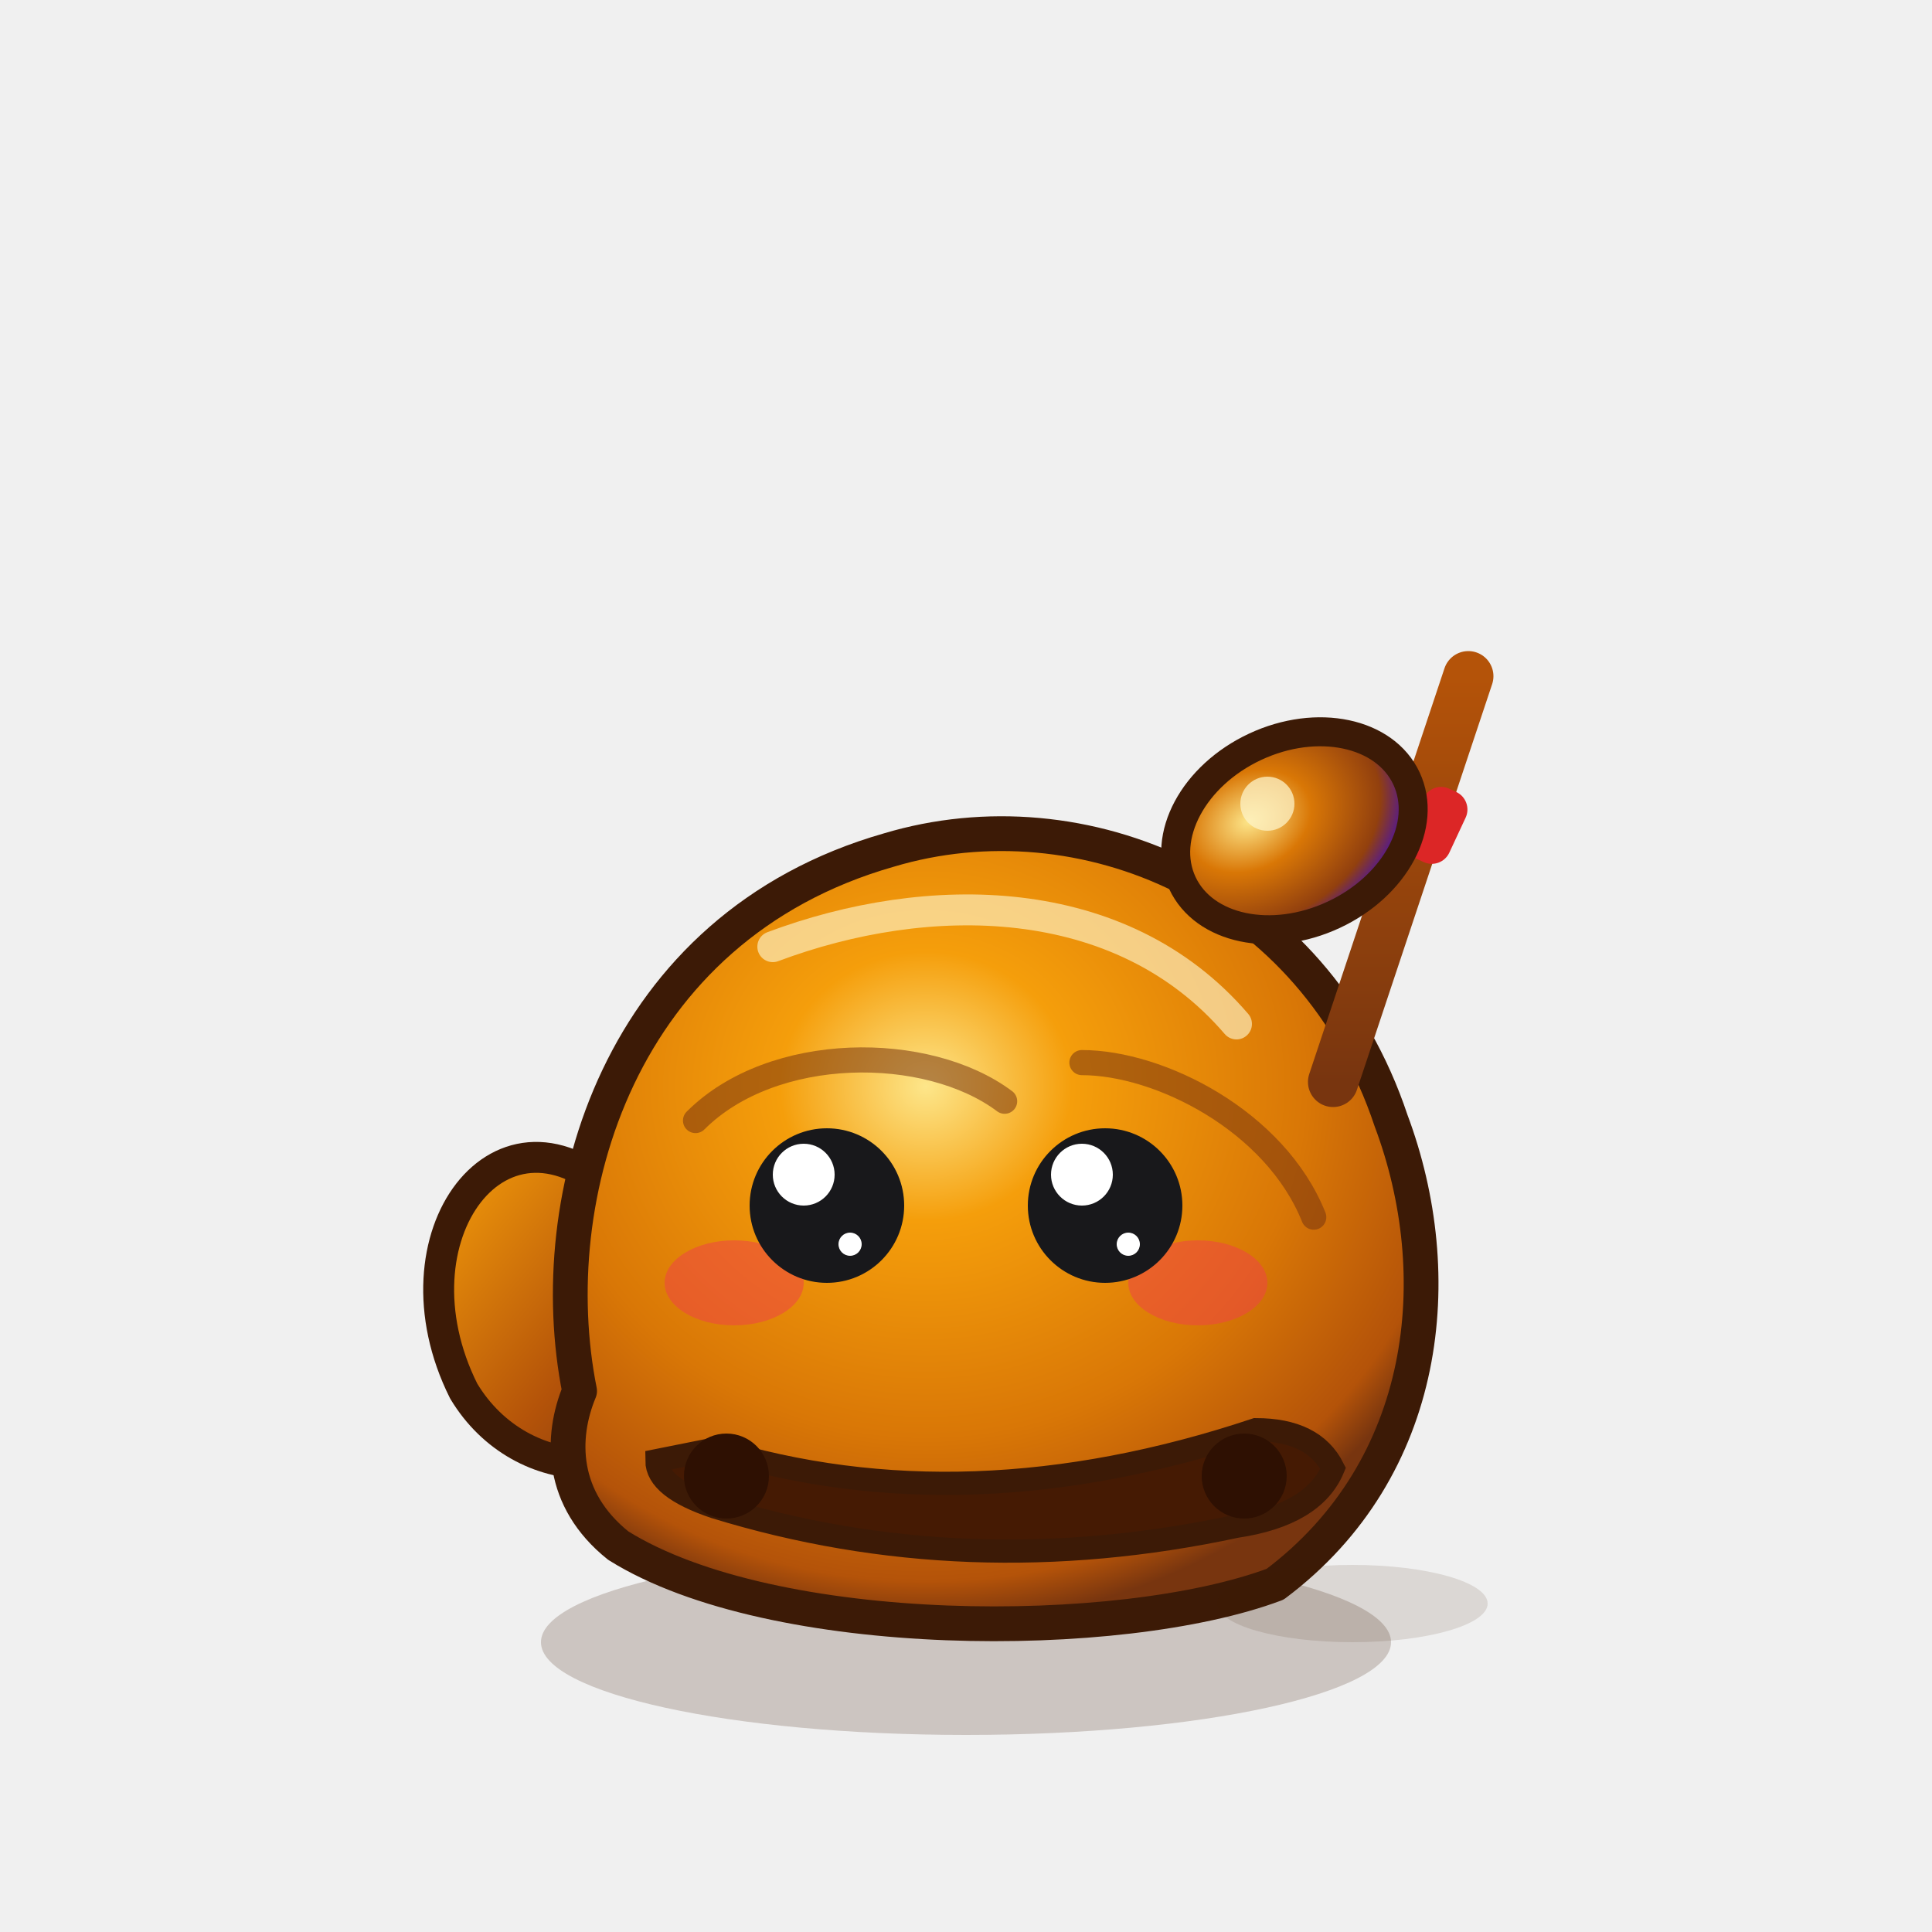
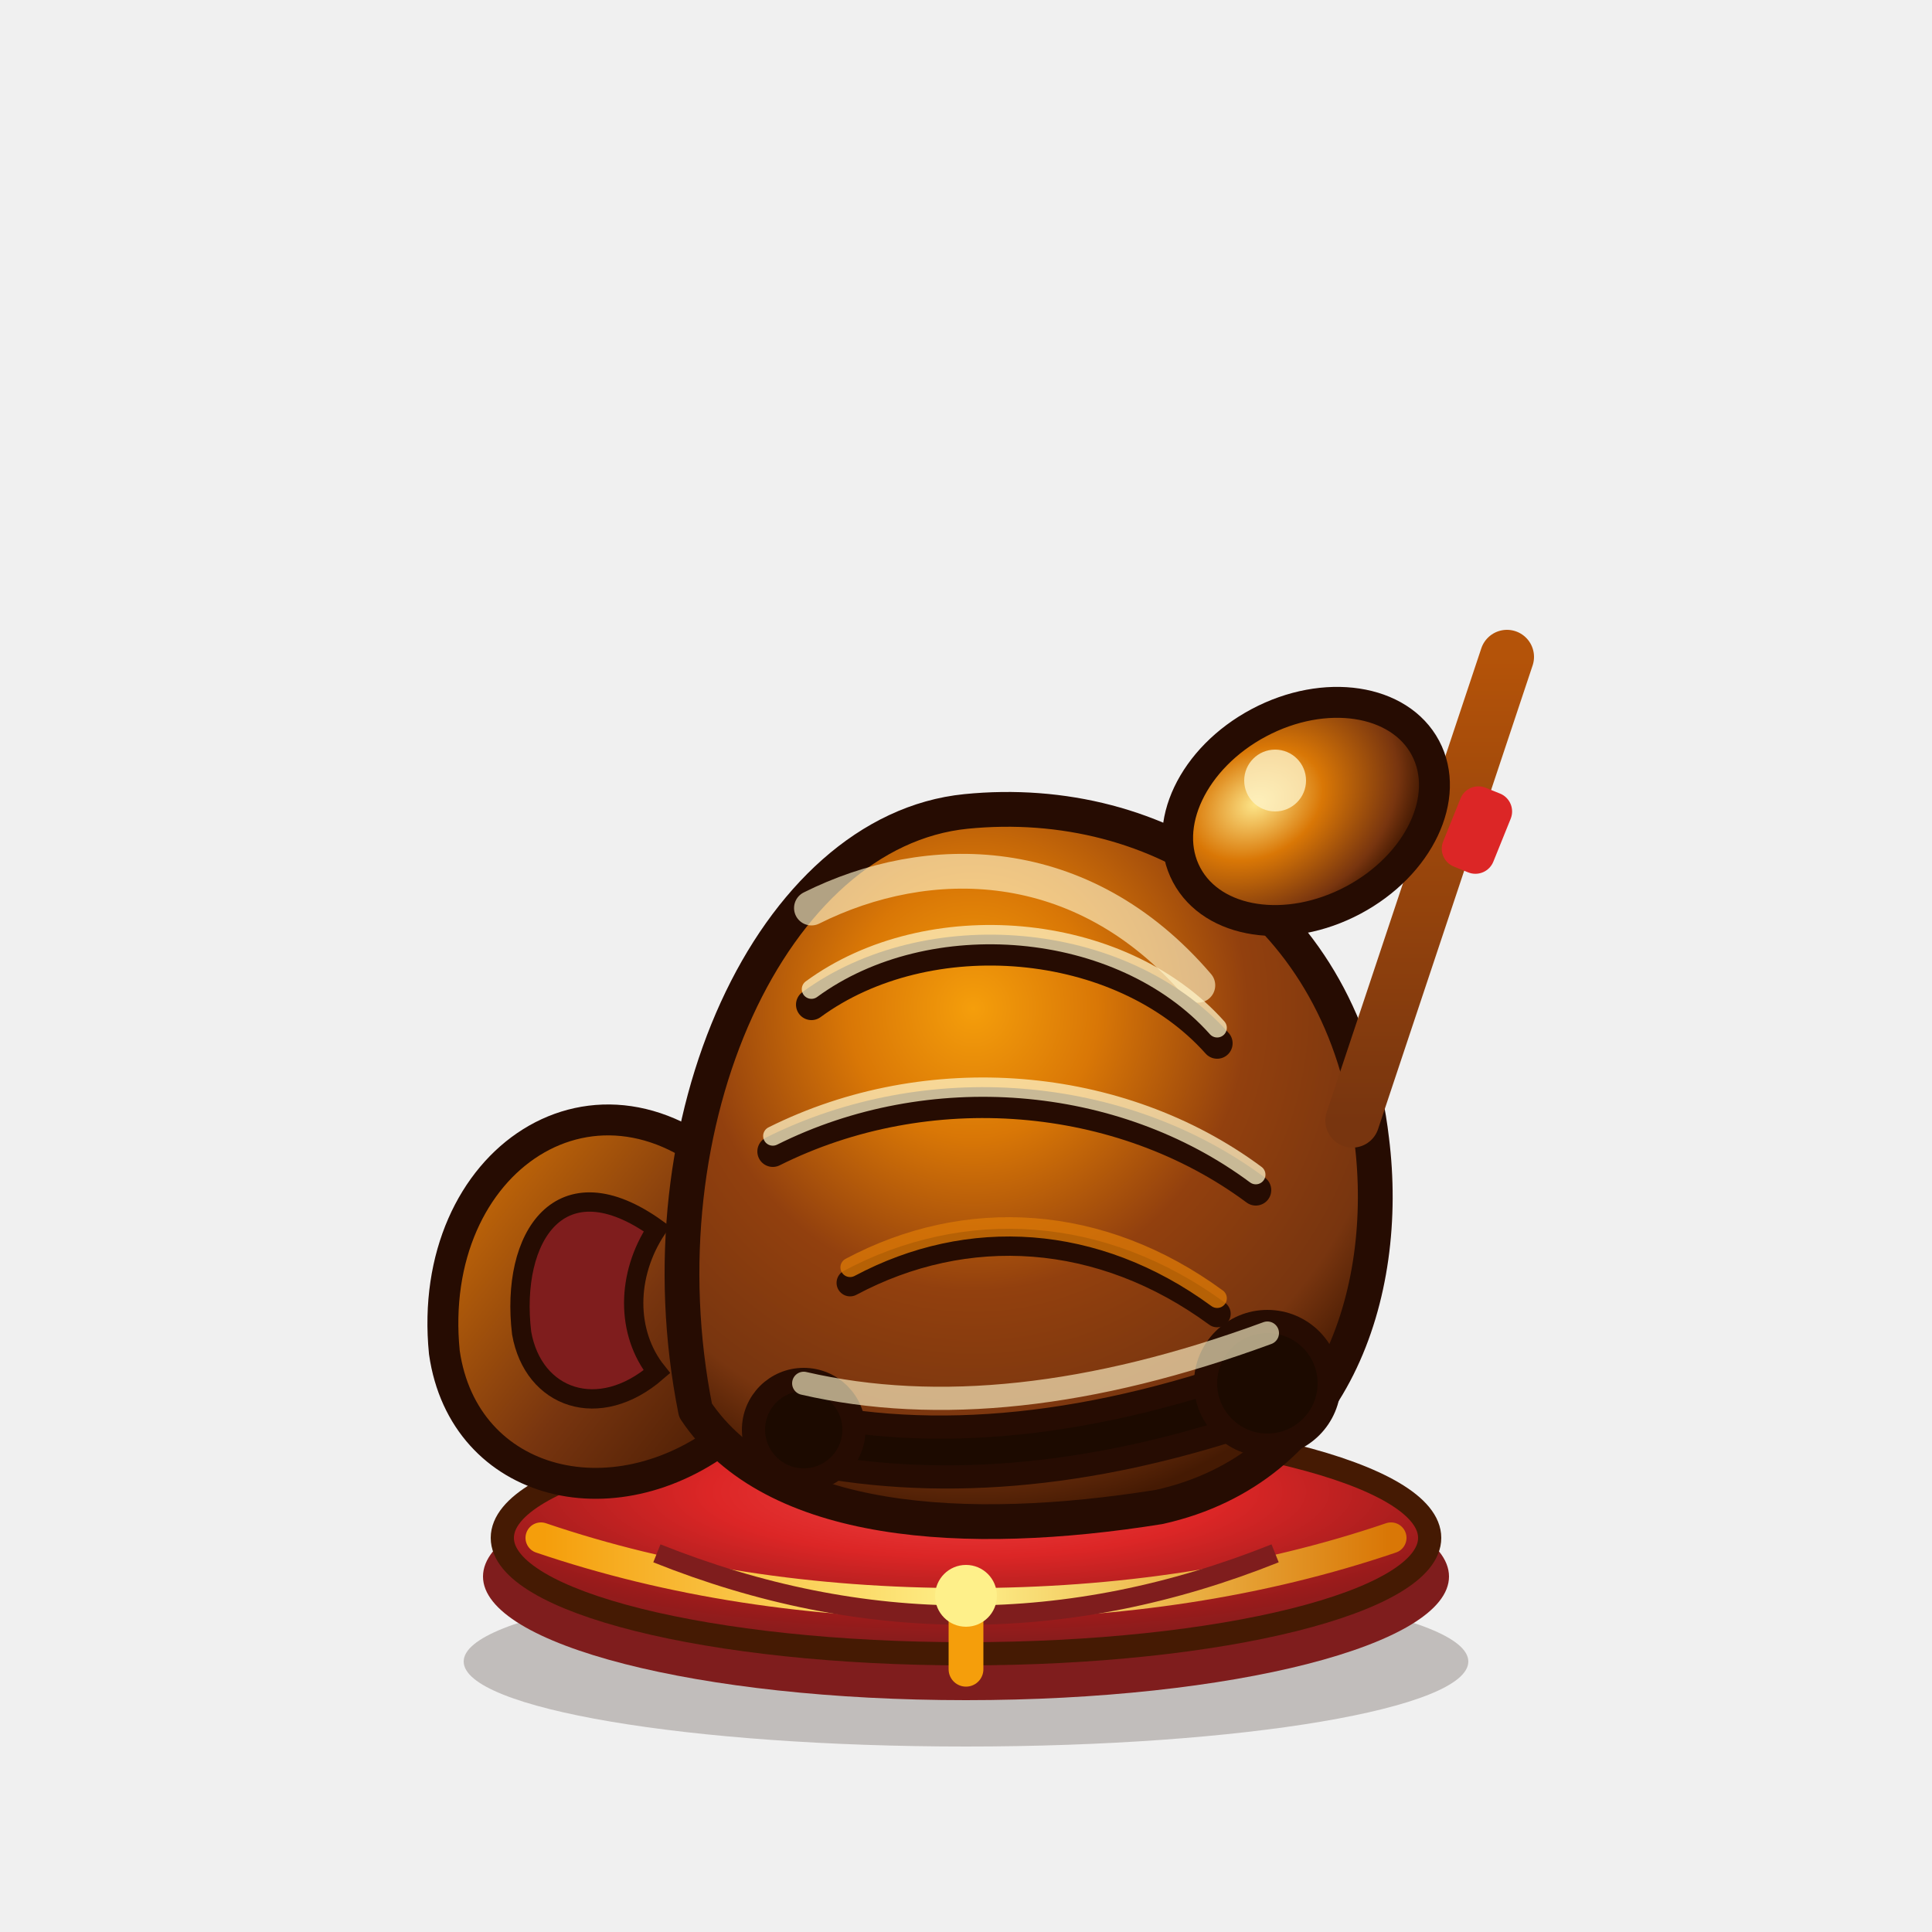
<svg xmlns="http://www.w3.org/2000/svg" viewBox="-25 -25 50 50">
  <defs>
-     <radialGradient id="fish-wood-grad" cx="42%" cy="32%" r="68%">
-       <stop offset="0%" stop-color="#FDE68A" />
-       <stop offset="25%" stop-color="#F59E0B" />
-       <stop offset="65%" stop-color="#D97706" />
-       <stop offset="92%" stop-color="#B45309" />
-       <stop offset="100%" stop-color="#78350F" />
+     <radialGradient id="fish-wood-grad" cx="42%" cy="28%" r="72%">
+       <stop offset="0%" stop-color="#F59E0B" />
+       <stop offset="25%" stop-color="#D97706" />
+       <stop offset="55%" stop-color="#92400E" />
+       <stop offset="85%" stop-color="#78350F" />
+       <stop offset="100%" stop-color="#451A03" />
    </radialGradient>
-     <linearGradient id="fish-tail-grad" x1="0" y1="0" x2="1" y2="1">
+     <linearGradient id="fish-handle-grad" x1="0" y1="0" x2="1" y2="1">
+       <stop offset="0%" stop-color="#D97706" />
+       <stop offset="60%" stop-color="#78350F" />
+       <stop offset="100%" stop-color="#451A03" />
+     </linearGradient>
+     <radialGradient id="cushion-silk-grad" cx="50%" cy="30%" r="70%">
+       <stop offset="0%" stop-color="#EF4444" />
+       <stop offset="40%" stop-color="#DC2626" />
+       <stop offset="80%" stop-color="#991B1B" />
+       <stop offset="100%" stop-color="#7F1D1D" />
+     </radialGradient>
+     <linearGradient id="gold-brocade-grad" x1="0" y1="0" x2="1" y2="0">
      <stop offset="0%" stop-color="#F59E0B" />
-       <stop offset="60%" stop-color="#B45309" />
-       <stop offset="100%" stop-color="#78350F" />
+       <stop offset="50%" stop-color="#FEF08A" />
+       <stop offset="100%" stop-color="#D97706" />
    </linearGradient>
    <radialGradient id="mallet-head-grad" cx="35%" cy="35%" r="65%">
      <stop offset="0%" stop-color="#FDE68A" />
      <stop offset="40%" stop-color="#D97706" />
-       <stop offset="85%" stop-color="#92400E" />
-       <stop offset="100%" stop-color="#581C87" />
+       <stop offset="85%" stop-color="#78350F" />
+       <stop offset="100%" stop-color="#451A03" />
    </radialGradient>
    <linearGradient id="mallet-handle-grad" x1="0" y1="0" x2="0" y2="1">
      <stop offset="0%" stop-color="#B45309" />
      <stop offset="100%" stop-color="#78350F" />
    </linearGradient>
    <linearGradient id="mega-gold-grad" x1="0" y1="0" x2="0" y2="1">
      <stop offset="0%" stop-color="#FFFFFF" />
      <stop offset="35%" stop-color="#FEF08A" />
      <stop offset="70%" stop-color="#F59E0B" />
      <stop offset="100%" stop-color="#D97706" />
    </linearGradient>
  </defs>
  <style>
-     /* 急促敲击动画 (1.2s 循环敲击三次，狂击模式) */
+     /* 急促狂击敲木鱼 (1.2s 循环连击三次) */
    @keyframes mallet-frenzy {
      0%, 100% {
-         transform: translate(0px, 0px) rotate(-15deg);
+         transform: translate(2px, -3px) rotate(-32deg);
      }
      8% {
-         transform: translate(3px, -4px) rotate(-40deg);
+         transform: translate(3px, -5px) rotate(-42deg);
      }
      18% {
        transform: translate(-7px, 3px) rotate(18deg); /* 第 1 击 */
      }
      26% {
-         transform: translate(2px, -3px) rotate(-35deg);
+         transform: translate(2px, -4px) rotate(-38deg);
      }
      36% {
        transform: translate(-7px, 3px) rotate(18deg); /* 第 2 击 */
      }
      44% {
-         transform: translate(2px, -3px) rotate(-35deg);
+         transform: translate(2px, -4px) rotate(-38deg);
      }
      54% {
        transform: translate(-7px, 3px) rotate(18deg); /* 第 3 击 */
      }
      65% {
-         transform: translate(-2px, -1px) rotate(-10deg);
+         transform: translate(-1px, -1px) rotate(-12deg);
      }
      85% {
-         transform: translate(0px, 0px) rotate(-15deg);
-       }
-     }
- 
-     /* 全身受击震颤律动 */
+         transform: translate(2px, -3px) rotate(-32deg);
+       }
+     }
+ 
+     /* 木鱼与蒲团狂暴受击微震 */
    @keyframes fish-shake {
      0%, 100% {
        transform: scale(1.0, 1.0) rotate(0deg);
      }
      18%, 36%, 54% {
-         transform: scale(1.08, 0.90) rotate(-1deg);
+         transform: scale(1.06, 0.90) rotate(-1deg);
      }
      22%, 40%, 58% {
-         transform: scale(0.96, 1.04) rotate(1deg);
+         transform: scale(0.97, 1.03) rotate(1deg);
      }
      75% {
        transform: scale(1.0, 1.0) rotate(0deg);
      }
    }

-     /* 兴奋大眼闪烁与缩放 */
-     @keyframes eyes-excited {
-       0%, 100% {
-         transform: scale(1.0);
-       }
-       18%, 36%, 54% {
-         transform: scale(1.2);
-       }
-       75% {
-         transform: scale(1.0);
-       }
-     }
- 
    /* 佛光光环爆发式扩散 */
    @keyframes buddha-halo-burst {
      0%, 100% {
        transform: scale(0.3);
        opacity: 0;
      }
      18% {
-         opacity: 0.9;
+         opacity: 0.95;
      }
      65% {
        transform: scale(2.8);
        opacity: 0;
      }
    }

-     /* 爆出“功德+999”大号字体 */
+     /* 爆出大号“+999”发光字符 */
    @keyframes merit-mega-float {
      0%, 100% {
        transform: translateY(0px) scale(0.4);
        opacity: 0;
      }
      20% {
        transform: translateY(-5px) scale(1.25);
        opacity: 1;
      }
      75% {
        transform: translateY(-16px) scale(1.05);
        opacity: 0.9;
      }
      95% {
        transform: translateY(-22px) scale(0.85);
        opacity: 0;
      }
    }

-     /* 四散金色小星芒 */
+     /* 四散金色星芒粒子 */
    @keyframes sparkle-burst {
      0%, 100% {
        transform: scale(0);
        opacity: 0;
      }
      20% {
        opacity: 1;
      }
      60% {
        transform: scale(1.4);
        opacity: 0.8;
      }
      85% {
        transform: scale(1.8);
        opacity: 0;
      }
    }

-     #fish-body-notif {
-       transform-origin: 0px 17.5px;
+     #fish-notif-body {
+       transform-origin: 0px 14.5px;
      animation: fish-shake 1.2s ease-out infinite;
    }

    #mallet-notif {
-       transform-origin: 12px 3px;
+       transform-origin: 11px -2px;
      animation: mallet-frenzy 1.2s cubic-bezier(0.2, 0.8, 0.3, 1) infinite;
-     }
- 
-     #eyes-notif-group {
-       transform-origin: 0px 6.2px;
-       animation: eyes-excited 1.2s ease-in-out infinite;
    }

    #buddha-halo {
      transform-origin: 0px 6px;
      animation: buddha-halo-burst 1.2s ease-out infinite;
    }

    #merit-mega-text {
      animation: merit-mega-float 1.2s ease-out infinite;
    }

    #sparkles-group {
      transform-origin: 0px -2px;
      animation: sparkle-burst 1.2s ease-out infinite;
    }
  </style>
-   <g id="shadow-js">
-     <ellipse cx="0" cy="17.5" rx="11" ry="2.4" fill="rgba(60,26,6,0.2)" />
+   <g id="shadow-js" style="transform-origin: 0px 18px">
+     <ellipse cx="0" cy="18" rx="13" ry="2.2" fill="rgba(28,10,0,0.22)" />
+   </g>
+   <g id="cushion-base">
+     <ellipse cx="0" cy="15.8" rx="12.5" ry="3.2" fill="#7F1D1D" />
+     <ellipse cx="0" cy="14.8" rx="12" ry="3.0" fill="url(#cushion-silk-grad)" stroke="#451A03" stroke-width="0.6" />
+     <path d="M -11 14.8 Q -6 16.5 0 16.5 Q 6 16.5 11 14.8" fill="none" stroke="url(#gold-brocade-grad)" stroke-width="0.8" stroke-linecap="round" />
+     <path d="M -8 15.2 Q -4 16.8 0 16.8 Q 4 16.8 8 15.2" fill="none" stroke="#7F1D1D" stroke-width="0.5" />
+     <line x1="0" y1="16.5" x2="0" y2="18.2" stroke="#F59E0B" stroke-width="0.9" stroke-linecap="round" />
+     <circle cx="0" cy="16.3" r="0.8" fill="#FEF08A" />
  </g>
  <g id="body-js">
-     <g id="fish-body-notif">
-       <path id="fish-tail" d="M -9 6 C -12 3, -15 7, -13 11 C -11.5 13.5, -8 13.5, -7 11 C -8 9.5, -8 7.5, -9 6 Z" fill="url(#fish-tail-grad)" stroke="#3C1A06" stroke-width="0.8" stroke-linejoin="round" />
-       <path id="fish-shell" d="M -10 11 C -11 6, -9 -1, -2 -3 C 3 -4.5, 9 -2, 11 4 C 12.5 8, 12 13, 8 16 C 4 17.5, -5 17.5, -9 15 C -10.5 13.8, -10.5 12.2, -10 11 Z" fill="url(#fish-wood-grad)" stroke="#3C1A06" stroke-width="0.9" stroke-linejoin="round" />
-       <path d="M -5 -0.5 C -1 -2, 4 -2, 7 1.5" fill="none" stroke="#FEF3C7" stroke-width="0.8" stroke-linecap="round" opacity="0.65" />
-       <g id="carved-lines" opacity="0.55">
-         <path d="M -7 4 C -5 2, -1 2, 1 3.5" fill="none" stroke="#78350F" stroke-width="0.65" stroke-linecap="round" />
-         <path d="M 3 2.5 C 5 2.5, 8 4, 9 6.5" fill="none" stroke="#78350F" stroke-width="0.65" stroke-linecap="round" />
+     <g id="fish-notif-body">
+       <g id="fish-handle">
+         <path d="M -6 5.5 C -9.5 2, -14 5, -13.5 10 C -13 13.5, -9 14.5, -6 12 C -7.5 10.5, -7.5 8, -6 5.5 Z" fill="url(#fish-handle-grad)" stroke="#260C02" stroke-width="0.8" stroke-linejoin="round" />
+         <path d="M -8 6.8 C -10.5 5, -11.8 7, -11.5 9.5 C -11.2 11.2, -9.5 11.8, -8 10.5 C -8.8 9.5, -8.8 8, -8 6.8 Z" fill="#7F1D1D" stroke="#260C02" stroke-width="0.5" />
      </g>
-       <g id="fish-slit">
-         <path d="M -6.5 12.5 Q 0 14.5 7.5 12 Q 9 12 9.5 13 Q 9 14.2 7 14.5 Q 0 16 -6.5 14 Q -8 13.5 -8 12.8 Z" fill="#451A03" stroke="#3C1A06" stroke-width="0.6" />
-         <circle cx="-6.2" cy="13.2" r="1.1" fill="#2E1002" />
-         <circle cx="7.2" cy="13.2" r="1.1" fill="#2E1002" />
+       <path id="fish-main-dome" d="M -7 11.5 C -8.5 4, -5 -3.5, 0 -4 C 5 -4.5, 9.8 -1.5, 10.5 4.5 C 11 8.5, 9.5 13, 5 14 C 0 14.8, -5 14.5, -7 11.5 Z" fill="url(#fish-wood-grad)" stroke="#260C02" stroke-width="0.9" stroke-linejoin="round" />
+       <path d="M -4 -1.5 C -1 -3, 3 -3, 6 0.5" fill="none" stroke="#FEF3C7" stroke-width="0.9" stroke-linecap="round" opacity="0.65" />
+       <g id="carved-motifs">
+         <path d="M -4 1 C -1 -1.2, 4 -0.8, 6.5 2" fill="none" stroke="#260C02" stroke-width="0.8" stroke-linecap="round" />
+         <path d="M -4 0.6 C -1 -1.6, 4 -1.2, 6.5 1.6" fill="none" stroke="#FEF3C7" stroke-width="0.5" stroke-linecap="round" opacity="0.75" />
+         <path d="M -5 4.8 C -1 2.8, 4 3.2, 7.5 5.8" fill="none" stroke="#260C02" stroke-width="0.8" stroke-linecap="round" />
+         <path d="M -5 4.4 C -1 2.4, 4 2.8, 7.5 5.4" fill="none" stroke="#FEF3C7" stroke-width="0.5" stroke-linecap="round" opacity="0.75" />
+         <path d="M -3 8.2 C 0 6.6, 3.5 6.8, 6.5 9" fill="none" stroke="#260C02" stroke-width="0.7" stroke-linecap="round" />
+         <path d="M -3 7.8 C 0 6.2, 3.5 6.4, 6.5 8.6" fill="none" stroke="#D97706" stroke-width="0.5" stroke-linecap="round" opacity="0.8" />
      </g>
-       <g id="blush">
-         <ellipse cx="-6" cy="8.2" rx="1.8" ry="1.1" fill="rgba(239,68,68,0.55)" />
-         <ellipse cx="6" cy="8.2" rx="1.8" ry="1.1" fill="rgba(239,68,68,0.55)" />
-       </g>
-       <g id="eyes-js">
-         <g id="eyes-notif-group">
-           <g id="eye-left">
-             <circle cx="-3.6" cy="6.2" r="2.0" fill="#18181B" />
-             <circle cx="-4.2" cy="5.4" r="0.8" fill="#FFFFFF" />
-             <circle cx="-3.0" cy="7.2" r="0.3" fill="#FFFFFF" />
-           </g>
-           <g id="eye-right">
-             <circle cx="3.6" cy="6.2" r="2.0" fill="#18181B" />
-             <circle cx="3.0" cy="5.4" r="0.8" fill="#FFFFFF" />
-             <circle cx="4.2" cy="7.2" r="0.3" fill="#FFFFFF" />
-           </g>
-         </g>
+       <g id="sound-slit">
+         <path d="M -4.5 11.5 Q 1 12.8 8 10.2 Q 8.8 10.8 7.5 11.8 Q 1 14 -4.5 12.8 Z" fill="#1C0A00" stroke="#260C02" stroke-width="0.6" />
+         <circle cx="-4.2" cy="12.0" r="1.3" fill="#1C0A00" stroke="#260C02" stroke-width="0.6" />
+         <circle cx="7.8" cy="10.8" r="1.6" fill="#1C0A00" stroke="#260C02" stroke-width="0.6" />
+         <path d="M -4.2 10.8 Q 1 12.0 7.8 9.5" fill="none" stroke="#FEF3C7" stroke-width="0.6" stroke-linecap="round" opacity="0.65" />
      </g>
    </g>
  </g>
  <g id="mallet-js">
    <g id="mallet-notif">
-       <ellipse cx="10" cy="16.5" rx="3.5" ry="1.0" fill="rgba(60,26,6,0.12)" />
-       <path d="M 9.5 3 L 13 -7.5" stroke="url(#mallet-handle-grad)" stroke-width="1.3" stroke-linecap="round" />
-       <rect x="11.2" y="-4" width="2" height="1.2" rx="0.5" fill="#DC2626" transform="rotate(-65 12 -3.5)" />
-       <ellipse cx="8.5" cy="-3.5" rx="3.2" ry="2.4" fill="url(#mallet-head-grad)" stroke="#3C1A06" stroke-width="0.75" transform="rotate(-25 8.5 -3.5)" />
-       <circle cx="7.8" cy="-4.2" r="0.7" fill="#FEF3C7" opacity="0.75" />
+       <path d="M 10 4 L 14 -8" stroke="url(#mallet-handle-grad)" stroke-width="1.4" stroke-linecap="round" />
+       <rect x="12" y="-4" width="2.2" height="1.4" rx="0.5" fill="#DC2626" transform="rotate(-68 13 -3.5)" />
+       <ellipse cx="8.8" cy="-4" rx="3.5" ry="2.6" fill="url(#mallet-head-grad)" stroke="#260C02" stroke-width="0.8" transform="rotate(-28 8.8 -4)" />
+       <circle cx="8.0" cy="-4.8" r="0.8" fill="#FEF3C7" opacity="0.8" />
    </g>
  </g>
  <g id="effects-js">
    <circle id="buddha-halo" cx="0" cy="6" r="10" fill="none" stroke="#FDE047" stroke-width="1.2" opacity="0" />
    <g id="sparkles-group" opacity="0">
      <polygon points=" -10,-4 -8,-3 -10,-2 -12,-3 " fill="#FEF08A" />
      <polygon points=" 10,-4 12,-3 10,-2 8,-3 " fill="#FEF08A" />
      <polygon points=" 0,-12 1.5,-10 0,-8 -1.5,-10 " fill="#FBBF24" />
      <polygon points=" -6,-10 -5,-8.5 -6,-7 -7,-8.5 " fill="#F59E0B" />
      <polygon points=" 6,-10 7,-8.5 6,-7 5,-8.5 " fill="#F59E0B" />
    </g>
    <g id="merit-mega-text" opacity="0">
-       <text x="0" y="-8" font-family="'PingFang SC', 'Microsoft YaHei', sans-serif" font-size="5.5" font-weight="900" fill="url(#mega-gold-grad)" stroke="#92400E" stroke-width="0.5" text-anchor="middle">功德+999</text>
+       <text x="0" y="-8" font-family="'PingFang SC', 'Microsoft YaHei', sans-serif" font-size="6.0" font-weight="900" fill="url(#mega-gold-grad)" stroke="#92400E" stroke-width="0.5" text-anchor="middle">+999</text>
    </g>
  </g>
</svg>
